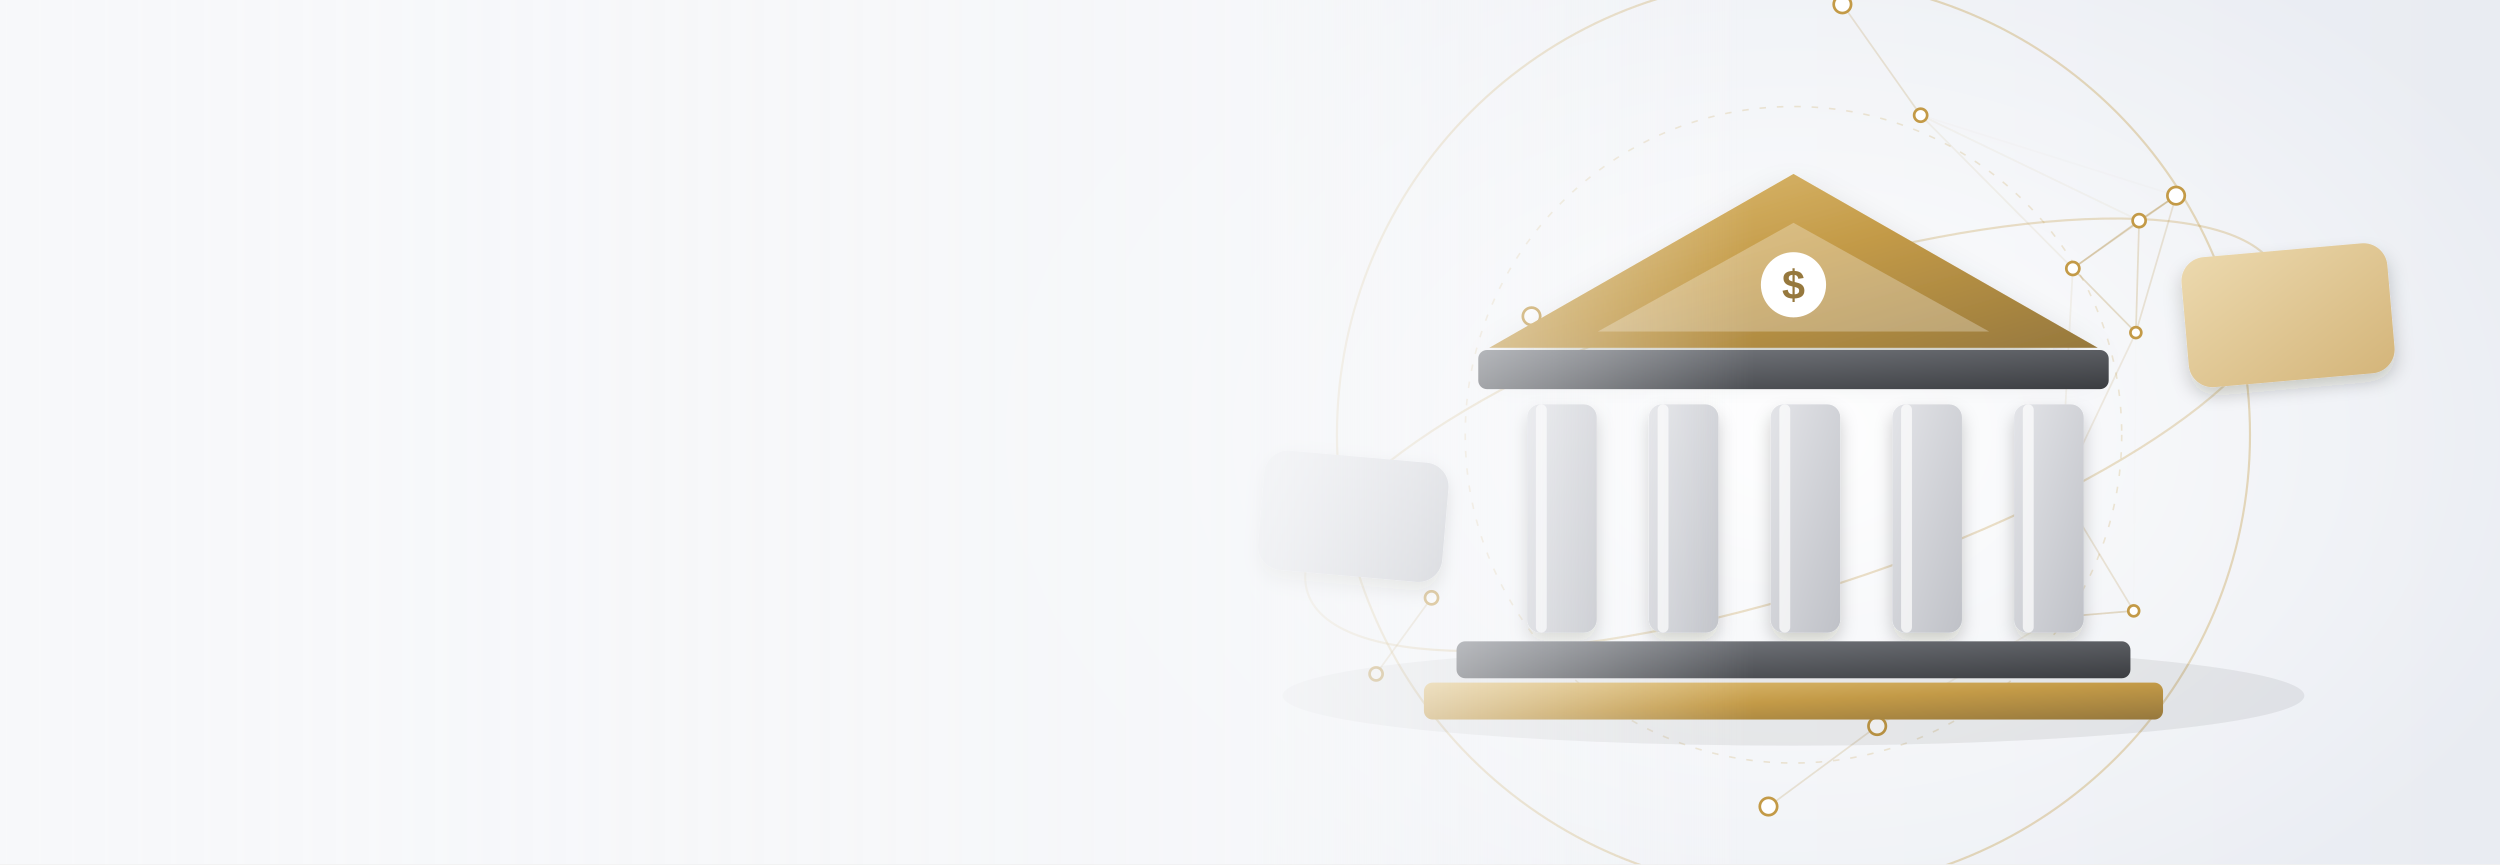
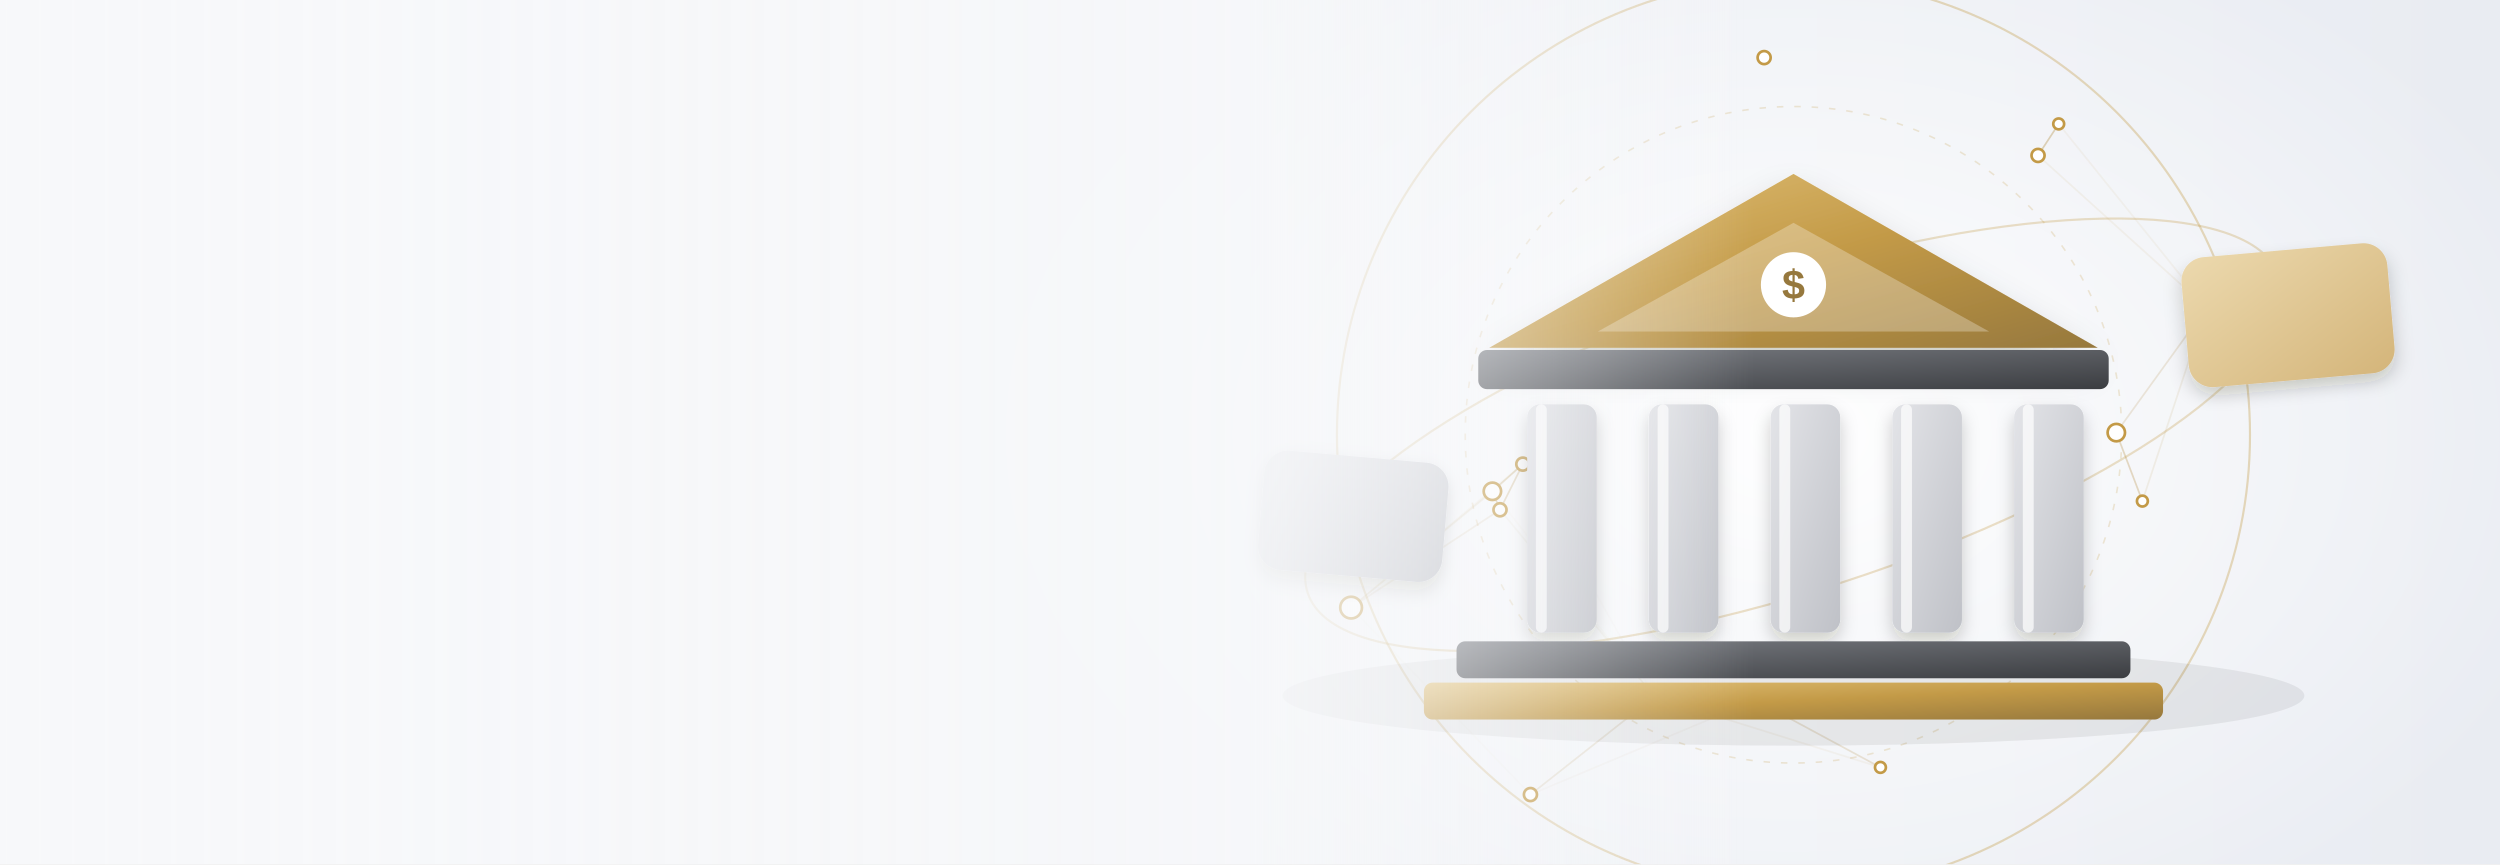
<svg xmlns="http://www.w3.org/2000/svg" viewBox="0 0 2300 795" width="2300" height="795" preserveAspectRatio="xMidYMid slice">
  <defs>
    <linearGradient id="bgbankinh" x1="0" y1="0" x2="1" y2="0">
      <stop offset="0" stop-color="#f7f8fa" />
      <stop offset="0.45" stop-color="#f1f3f7" />
      <stop offset="1" stop-color="#e9ecf2" />
    </linearGradient>
    <linearGradient id="goldbankinh" x1="0" y1="0" x2="1" y2="1">
      <stop offset="0" stop-color="#e2c27a" />
      <stop offset="0.5" stop-color="#c39a47" />
      <stop offset="1" stop-color="#96783d" />
    </linearGradient>
    <linearGradient id="tanbankinh" x1="0" y1="0" x2="1" y2="1">
      <stop offset="0" stop-color="#ecd9ae" />
      <stop offset="1" stop-color="#d4b57a" />
    </linearGradient>
    <linearGradient id="darkbankinh" x1="0" y1="0" x2="1" y2="1">
      <stop offset="0" stop-color="#7a7d83" />
      <stop offset="1" stop-color="#3b3d41" />
    </linearGradient>
    <linearGradient id="greybankinh" x1="0" y1="0" x2="1" y2="1">
      <stop offset="0" stop-color="#e3e4e8" />
      <stop offset="1" stop-color="#bfc1c7" />
    </linearGradient>
    <radialGradient id="glowbankinh" cx="0.5" cy="0.5" r="0.5">
      <stop offset="0" stop-color="#fff" stop-opacity="0.95" />
      <stop offset="1" stop-color="#fff" stop-opacity="0" />
    </radialGradient>
    <filter id="shbankinh" x="-30%" y="-30%" width="160%" height="170%">
      <feDropShadow dx="0" dy="18" stdDeviation="16" flood-color="#2b2410" flood-opacity="0.22" />
    </filter>
    <filter id="shsbankinh" x="-30%" y="-30%" width="160%" height="170%">
      <feDropShadow dx="0" dy="8" stdDeviation="8" flood-color="#2b2410" flood-opacity="0.2" />
    </filter>
  </defs>
  <linearGradient id="veilbankinh" x1="0" y1="0" x2="1" y2="0">
    <stop offset="0" stop-color="#f7f8fa" stop-opacity="1" />
    <stop offset="0.5" stop-color="#f7f8fa" stop-opacity="0.85" />
    <stop offset="0.7" stop-color="#f7f8fa" stop-opacity="0" />
  </linearGradient>
  <rect width="2300" height="795" fill="url(#bgbankinh)" />
  <ellipse cx="1650" cy="400" rx="760" ry="520" fill="url(#glowbankinh)" />
  <circle cx="1650" cy="400" r="420" fill="none" stroke="#c39a47" stroke-opacity="0.35" stroke-width="2" />
  <circle cx="1650" cy="400" r="302" fill="none" stroke="#c39a47" stroke-opacity="0.22" stroke-width="1.5" stroke-dasharray="6 10" />
  <ellipse cx="1650" cy="400" rx="470" ry="143" fill="none" stroke="#c39a47" stroke-opacity="0.3" stroke-width="2" transform="rotate(-18 1650 400)" />
-   <line x1="1968" y1="203" x2="2002" y2="180" stroke="#b08a3e" stroke-opacity="0.34" stroke-width="1.6" />
-   <line x1="1968" y1="203" x2="1965" y2="306" stroke="#b08a3e" stroke-opacity="0.24" stroke-width="1.6" />
-   <line x1="1968" y1="203" x2="1907" y2="247" stroke="#b08a3e" stroke-opacity="0.28" stroke-width="1.6" />
-   <line x1="1968" y1="203" x2="1767" y2="106" stroke="#b08a3e" stroke-opacity="0.06" stroke-width="1.6" />
-   <line x1="1968" y1="203" x2="1896" y2="451" stroke="#b08a3e" stroke-opacity="0.00" stroke-width="1.6" />
-   <line x1="1695" y1="4" x2="1767" y2="106" stroke="#b08a3e" stroke-opacity="0.21" stroke-width="1.6" />
-   <line x1="1627" y1="742" x2="1727" y2="668" stroke="#b08a3e" stroke-opacity="0.21" stroke-width="1.6" />
-   <line x1="2002" y1="180" x2="1965" y2="306" stroke="#b08a3e" stroke-opacity="0.20" stroke-width="1.6" />
-   <line x1="2002" y1="180" x2="1907" y2="247" stroke="#b08a3e" stroke-opacity="0.22" stroke-width="1.6" />
-   <line x1="2002" y1="180" x2="1767" y2="106" stroke="#b08a3e" stroke-opacity="0.02" stroke-width="1.6" />
-   <line x1="1266" y1="620" x2="1317" y2="550" stroke="#b08a3e" stroke-opacity="0.27" stroke-width="1.6" />
-   <line x1="1891" y1="568" x2="1727" y2="668" stroke="#b08a3e" stroke-opacity="0.11" stroke-width="1.6" />
-   <line x1="1891" y1="568" x2="1963" y2="562" stroke="#b08a3e" stroke-opacity="0.29" stroke-width="1.6" />
-   <line x1="1891" y1="568" x2="1896" y2="451" stroke="#b08a3e" stroke-opacity="0.22" stroke-width="1.6" />
-   <line x1="1965" y1="306" x2="1907" y2="247" stroke="#b08a3e" stroke-opacity="0.27" stroke-width="1.6" />
-   <line x1="1965" y1="306" x2="1963" y2="562" stroke="#b08a3e" stroke-opacity="0.01" stroke-width="1.6" />
-   <line x1="1965" y1="306" x2="1896" y2="451" stroke="#b08a3e" stroke-opacity="0.15" stroke-width="1.6" />
-   <line x1="1727" y1="668" x2="1963" y2="562" stroke="#b08a3e" stroke-opacity="0.00" stroke-width="1.6" />
-   <line x1="1907" y1="247" x2="1767" y2="106" stroke="#b08a3e" stroke-opacity="0.09" stroke-width="1.6" />
-   <line x1="1907" y1="247" x2="1896" y2="451" stroke="#b08a3e" stroke-opacity="0.09" stroke-width="1.6" />
-   <line x1="1963" y1="562" x2="1896" y2="451" stroke="#b08a3e" stroke-opacity="0.20" stroke-width="1.6" />
-   <circle cx="1968" cy="203" r="6" fill="#fff" stroke="#c39a47" stroke-width="2.5" />
-   <circle cx="1695" cy="4" r="8" fill="#fff" stroke="#c39a47" stroke-width="2.5" />
-   <circle cx="1627" cy="742" r="8" fill="#fff" stroke="#c39a47" stroke-width="2.5" />
-   <circle cx="2002" cy="180" r="8" fill="#fff" stroke="#c39a47" stroke-width="2.5" />
-   <circle cx="1409" cy="291" r="8" fill="#fff" stroke="#c39a47" stroke-width="2.5" />
-   <circle cx="1266" cy="620" r="6" fill="#fff" stroke="#c39a47" stroke-width="2.5" />
-   <circle cx="1891" cy="568" r="5" fill="#fff" stroke="#c39a47" stroke-width="2.5" />
-   <circle cx="1965" cy="306" r="5" fill="#fff" stroke="#c39a47" stroke-width="2.5" />
-   <circle cx="1727" cy="668" r="8" fill="#fff" stroke="#c39a47" stroke-width="2.5" />
-   <circle cx="1907" cy="247" r="6" fill="#fff" stroke="#c39a47" stroke-width="2.5" />
-   <circle cx="1317" cy="550" r="6" fill="#fff" stroke="#c39a47" stroke-width="2.5" />
-   <circle cx="1767" cy="106" r="6" fill="#fff" stroke="#c39a47" stroke-width="2.5" />
-   <circle cx="1963" cy="562" r="5" fill="#fff" stroke="#c39a47" stroke-width="2.5" />
-   <circle cx="1896" cy="451" r="5" fill="#fff" stroke="#c39a47" stroke-width="2.5" />
+   <line x1="1875" y1="143" x2="1894" y2="114" stroke="#b08a3e" stroke-opacity="0.35" stroke-width="1.6" />
+   <line x1="1875" y1="143" x2="2030" y2="283" stroke="#b08a3e" stroke-opacity="0.08" stroke-width="1.6" />
+   <line x1="1522" y1="641" x2="1380" y2="469" stroke="#b08a3e" stroke-opacity="0.06" stroke-width="1.6" />
+   <line x1="1522" y1="641" x2="1373" y2="452" stroke="#b08a3e" stroke-opacity="0.03" stroke-width="1.6" />
+   <line x1="1522" y1="641" x2="1408" y2="731" stroke="#b08a3e" stroke-opacity="0.18" stroke-width="1.6" />
+   <line x1="1522" y1="641" x2="1401" y2="427" stroke="#b08a3e" stroke-opacity="0.02" stroke-width="1.6" />
+   <line x1="1522" y1="641" x2="1730" y2="706" stroke="#b08a3e" stroke-opacity="0.07" stroke-width="1.6" />
+   <line x1="1522" y1="641" x2="1615" y2="644" stroke="#b08a3e" stroke-opacity="0.26" stroke-width="1.6" />
+   <line x1="1947" y1="398" x2="2030" y2="283" stroke="#b08a3e" stroke-opacity="0.18" stroke-width="1.6" />
+   <line x1="1947" y1="398" x2="1971" y2="461" stroke="#b08a3e" stroke-opacity="0.30" stroke-width="1.6" />
+   <line x1="1380" y1="469" x2="1373" y2="452" stroke="#b08a3e" stroke-opacity="0.37" stroke-width="1.6" />
+   <line x1="1380" y1="469" x2="1401" y2="427" stroke="#b08a3e" stroke-opacity="0.33" stroke-width="1.6" />
+   <line x1="1380" y1="469" x2="1243" y2="559" stroke="#b08a3e" stroke-opacity="0.15" stroke-width="1.6" />
+   <line x1="1373" y1="452" x2="1401" y2="427" stroke="#b08a3e" stroke-opacity="0.34" stroke-width="1.6" />
+   <line x1="1373" y1="452" x2="1243" y2="559" stroke="#b08a3e" stroke-opacity="0.14" stroke-width="1.6" />
+   <line x1="1894" y1="114" x2="2030" y2="283" stroke="#b08a3e" stroke-opacity="0.07" stroke-width="1.6" />
+   <line x1="2030" y1="283" x2="1971" y2="461" stroke="#b08a3e" stroke-opacity="0.11" stroke-width="1.6" />
+   <line x1="1408" y1="731" x2="1615" y2="644" stroke="#b08a3e" stroke-opacity="0.05" stroke-width="1.6" />
+   <line x1="1408" y1="731" x2="1243" y2="559" stroke="#b08a3e" stroke-opacity="0.03" stroke-width="1.6" />
+   <line x1="1401" y1="427" x2="1243" y2="559" stroke="#b08a3e" stroke-opacity="0.08" stroke-width="1.6" />
+   <line x1="1730" y1="706" x2="1615" y2="644" stroke="#b08a3e" stroke-opacity="0.20" stroke-width="1.6" />
+   <circle cx="1875" cy="143" r="6" fill="#fff" stroke="#c39a47" stroke-width="2.5" />
+   <circle cx="1522" cy="641" r="10" fill="#fff" stroke="#c39a47" stroke-width="2.5" />
+   <circle cx="1947" cy="398" r="8" fill="#fff" stroke="#c39a47" stroke-width="2.5" />
+   <circle cx="1380" cy="469" r="6" fill="#fff" stroke="#c39a47" stroke-width="2.5" />
+   <circle cx="1373" cy="452" r="8" fill="#fff" stroke="#c39a47" stroke-width="2.5" />
+   <circle cx="1623" cy="53" r="6" fill="#fff" stroke="#c39a47" stroke-width="2.5" />
+   <circle cx="1894" cy="114" r="5" fill="#fff" stroke="#c39a47" stroke-width="2.5" />
+   <circle cx="2030" cy="283" r="6" fill="#fff" stroke="#c39a47" stroke-width="2.5" />
+   <circle cx="1408" cy="731" r="6" fill="#fff" stroke="#c39a47" stroke-width="2.5" />
+   <circle cx="1401" cy="427" r="6" fill="#fff" stroke="#c39a47" stroke-width="2.5" />
+   <circle cx="1971" cy="461" r="5" fill="#fff" stroke="#c39a47" stroke-width="2.5" />
+   <circle cx="1730" cy="706" r="5" fill="#fff" stroke="#c39a47" stroke-width="2.5" />
+   <circle cx="1615" cy="644" r="6" fill="#fff" stroke="#c39a47" stroke-width="2.5" />
+   <circle cx="1243" cy="559" r="10" fill="#fff" stroke="#c39a47" stroke-width="2.5" />
  <ellipse cx="1650" cy="640" rx="470" ry="46" fill="#000" opacity="0.07" />
  <polygon points="1650,160 1930,320 1370,320" fill="url(#goldbankinh)" filter="url(#shbankinh)" />
  <polygon points="1650,205 1830,305 1470,305" fill="#fff" opacity="0.28" />
  <rect x="1360" y="322" width="580" height="36" rx="8" fill="url(#darkbankinh)" />
  <rect x="1405" y="372" width="64" height="210" rx="12" fill="url(#greybankinh)" filter="url(#shsbankinh)" />
  <rect x="1413" y="372" width="10" height="210" rx="5" fill="#fff" opacity="0.7" />
  <rect x="1517" y="372" width="64" height="210" rx="12" fill="url(#greybankinh)" filter="url(#shsbankinh)" />
  <rect x="1525" y="372" width="10" height="210" rx="5" fill="#fff" opacity="0.7" />
  <rect x="1629" y="372" width="64" height="210" rx="12" fill="url(#greybankinh)" filter="url(#shsbankinh)" />
  <rect x="1637" y="372" width="10" height="210" rx="5" fill="#fff" opacity="0.7" />
  <rect x="1741" y="372" width="64" height="210" rx="12" fill="url(#greybankinh)" filter="url(#shsbankinh)" />
  <rect x="1749" y="372" width="10" height="210" rx="5" fill="#fff" opacity="0.7" />
  <rect x="1853" y="372" width="64" height="210" rx="12" fill="url(#greybankinh)" filter="url(#shsbankinh)" />
  <rect x="1861" y="372" width="10" height="210" rx="5" fill="#fff" opacity="0.7" />
  <rect x="1340" y="590" width="620" height="34" rx="8" fill="url(#darkbankinh)" />
  <rect x="1310" y="628" width="680" height="34" rx="8" fill="url(#goldbankinh)" />
  <circle cx="1650" cy="262" r="30" fill="#fff" />
  <text x="1650" y="275" text-anchor="middle" font-family="Poppins,Arial,sans-serif" font-size="38" font-weight="700" fill="#96783d">$</text>
  <rect x="2010" y="230" width="190" height="120" rx="22" fill="url(#tanbankinh)" filter="url(#shsbankinh)" transform="rotate(-5 2105.0 290.0)" />
  <rect x="1160" y="420" width="170" height="110" rx="22" fill="url(#greybankinh)" filter="url(#shsbankinh)" transform="rotate(5 1245.0 475.0)" />
  <rect width="2300" height="795" fill="url(#veilbankinh)" />
</svg>
